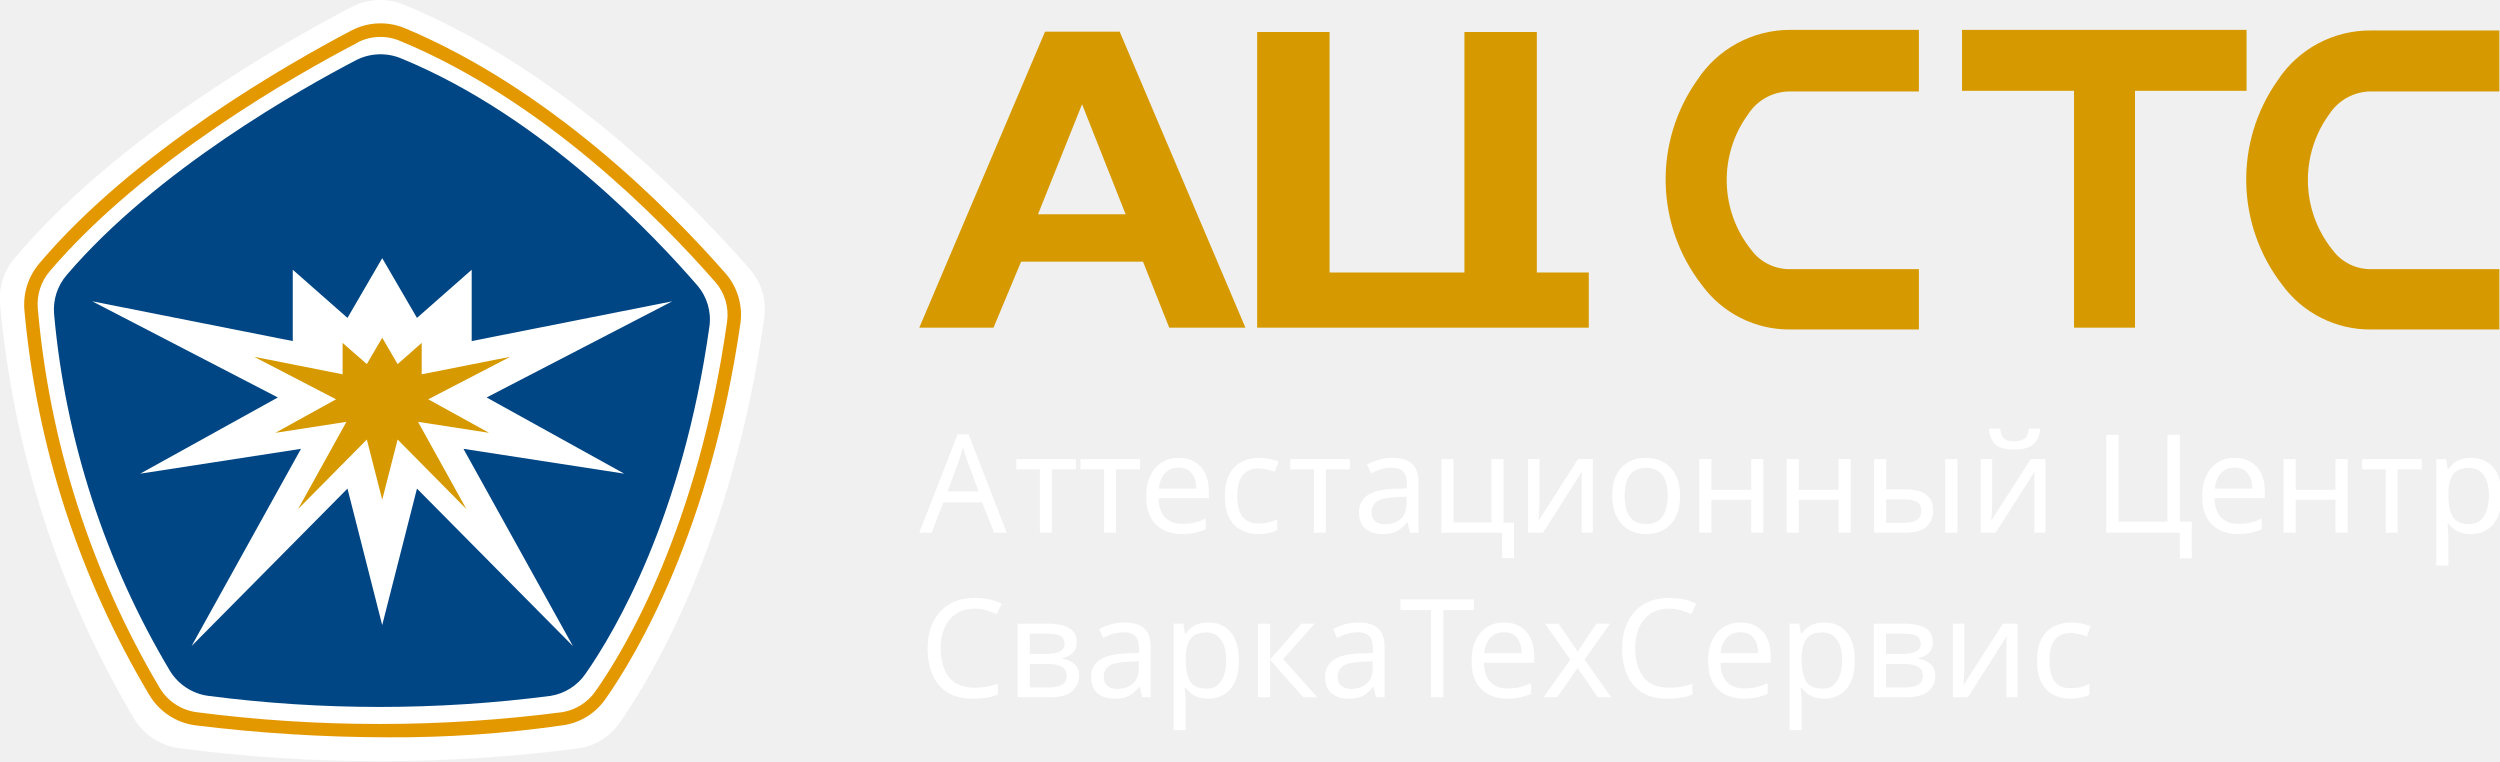
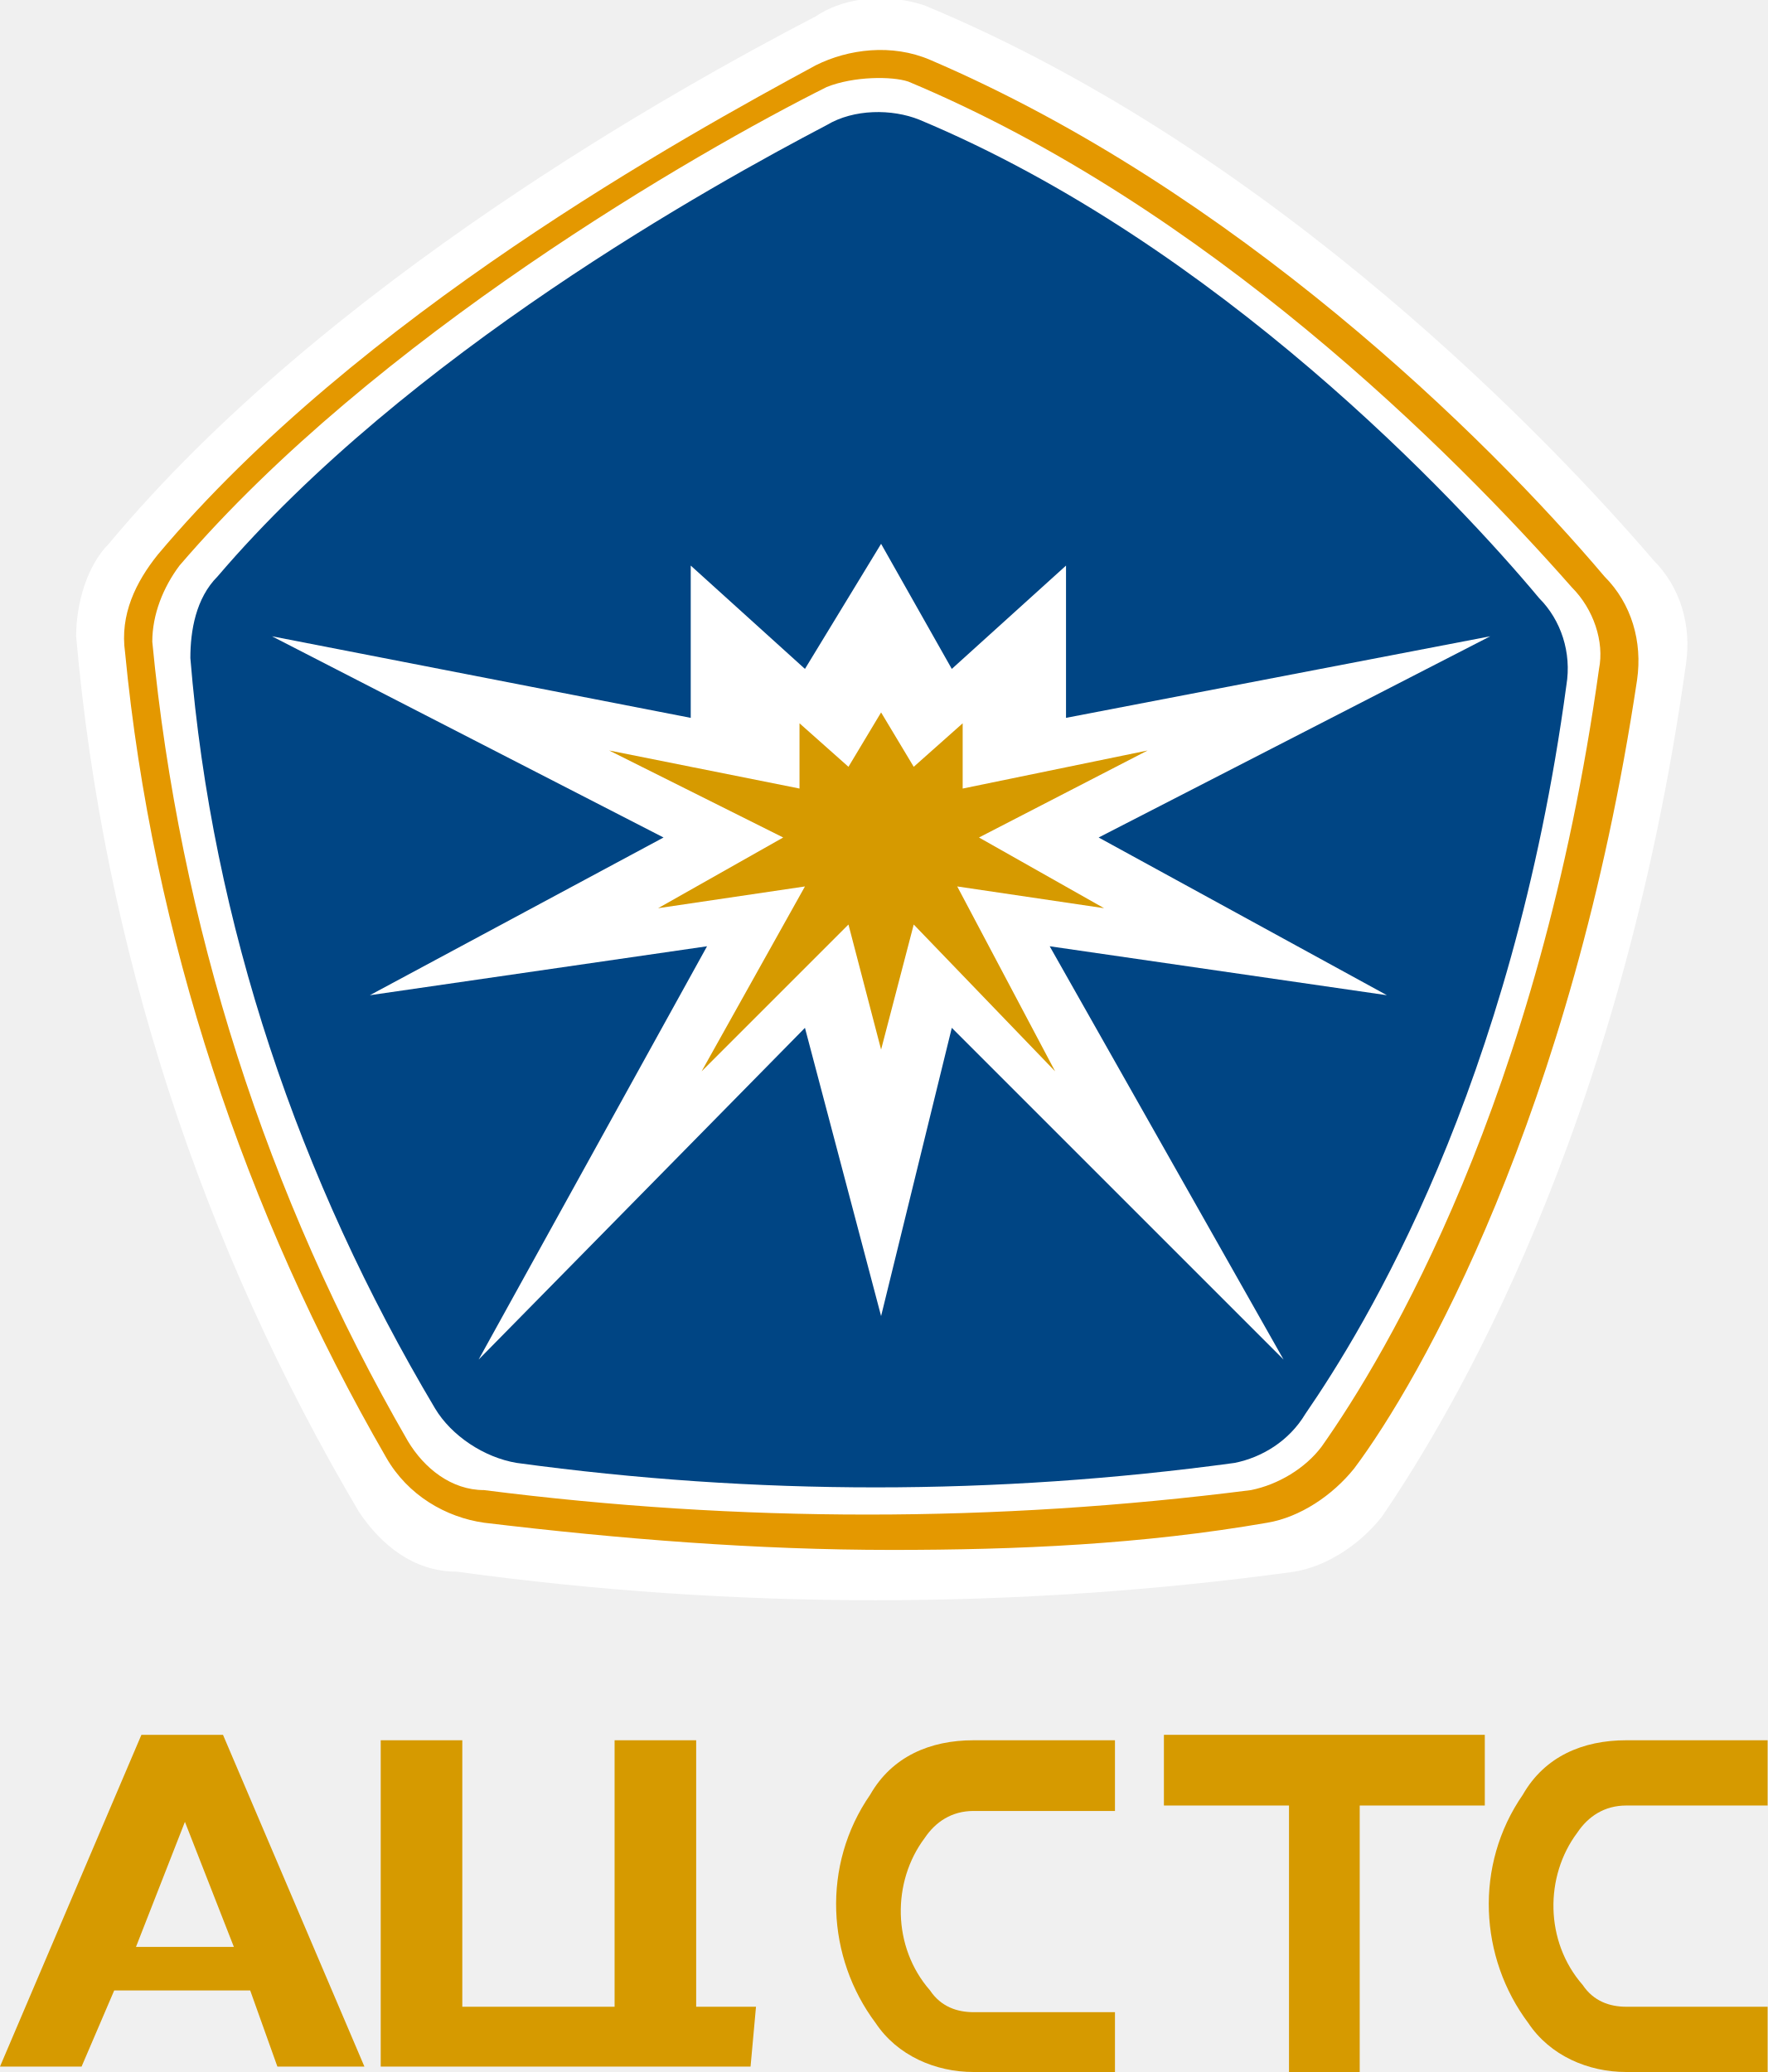
- <svg xmlns="http://www.w3.org/2000/svg" id="_1" data-name=" 1" viewBox="0 0 164.04 49.96">
-   <defs>
-     <style>.cls-1,.cls-5{fill:#fff;}.cls-2{fill:#004584;}.cls-3{fill:#e49800;}.cls-4{fill:#d69a00;}.cls-5{font-size:9px;font-family:AvenirNextCyr-Medium, Avenir Next Cyr;}.cls-6{letter-spacing:-0.02em;}.cls-7{letter-spacing:0.01em;}.cls-8{letter-spacing:-0.01em;}.cls-9{letter-spacing:0.02em;}.cls-10{letter-spacing:-0.1em;}.cls-11{letter-spacing:-0.01em;}</style>
-   </defs>
-   <path class="cls-1" d="M23.09.45C18.93,2.61,7.82,8.83,1,16.89a4.1,4.1,0,0,0-1,3,64.59,64.59,0,0,0,8.8,27.27,4.08,4.08,0,0,0,3,1.94A101.66,101.66,0,0,0,38,49.1a4,4,0,0,0,2.67-1.69c2.25-3.23,7.43-12,9.48-26.59a4,4,0,0,0-.95-3.16C46.12,14.16,37.51,4.87,26.54.32A4.08,4.08,0,0,0,23.09.45Z" />
-   <path class="cls-2" d="M23.38,3.94c-3.57,1.86-13.1,7.19-19,14.1a3.47,3.47,0,0,0-.83,2.58A55.36,55.36,0,0,0,11.14,44a3.49,3.49,0,0,0,2.53,1.66,87.17,87.17,0,0,0,22.46,0,3.44,3.44,0,0,0,2.29-1.45c1.93-2.77,6.37-10.26,8.13-22.79a3.41,3.41,0,0,0-.82-2.72c-2.6-3-10-11-19.39-14.86A3.52,3.52,0,0,0,23.38,3.94Z" />
-   <path class="cls-3" d="M25.48,48.38a104.61,104.61,0,0,1-12.69-.79,4.16,4.16,0,0,1-3-2A59.72,59.72,0,0,1,1.6,20.34a4.17,4.17,0,0,1,1-3.08C8.88,9.85,19,4.14,23.06,2h0a4.15,4.15,0,0,1,3.53-.14c9.53,4,17.23,11.76,21,16.06a4.13,4.13,0,0,1,1,3.25C46.63,34.8,41.75,43,39.74,45.85A4.08,4.08,0,0,1,37,47.58,77.27,77.27,0,0,1,25.48,48.38Zm-2-45.59c-4,2.08-14,7.72-20.21,15a3.32,3.32,0,0,0-.79,2.45,58.84,58.84,0,0,0,8,24.9,3.34,3.34,0,0,0,2.41,1.59,93.35,93.35,0,0,0,24,0,3.3,3.3,0,0,0,2.18-1.37c2-2.83,6.76-10.87,8.64-24.27a3.26,3.26,0,0,0-.77-2.58C43.22,14.27,35.63,6.57,26.26,2.69a3.29,3.29,0,0,0-2.81.1Z" />
-   <polyline class="cls-1" points="25.08 41.01 27.36 32.06 37.59 42.39 30.41 29.45 40.96 31.08 31.93 26.08 44.11 19.77 30.95 22.38 30.95 17.7 27.36 20.86 25.08 16.94 25.08 16.94 25.08 16.94 25.08 16.94 25.08 16.94 22.8 20.86 19.21 17.7 19.21 22.38 6.05 19.77 18.23 26.08 9.2 31.08 19.75 29.45 12.57 42.39 22.8 32.06 25.08 41.02" />
-   <polyline class="cls-4" points="25.08 32.79 26.09 28.84 30.6 33.4 27.43 27.68 32.09 28.4 28.1 26.2 33.48 23.41 27.67 24.56 27.67 22.5 26.09 23.89 25.08 22.16 25.08 22.16 25.08 22.16 25.08 22.16 25.08 22.16 24.07 23.89 22.48 22.5 22.48 24.56 16.67 23.41 22.05 26.2 18.07 28.4 22.73 27.68 19.56 33.4 24.07 28.84 25.08 32.79" />
-   <path class="cls-4" d="M81.72,21.5h-5L75,17.17H67L65.19,21.5H60.32L68.57,2.08h4.9ZM71,6.84l-2.89,7.22h5.75Z" />
-   <path class="cls-4" d="M104.25,21.5H82.49V2.1h4.75V17.88h8.85V2.1h4.75V17.88h3.41Z" />
-   <path class="cls-4" d="M125.91,21.62h-8.42a7.1,7.1,0,0,1-5.83-2.93,11.29,11.29,0,0,1-.3-13.43,7.28,7.28,0,0,1,6.1-3.3h8.45V6h-8.45a3.26,3.26,0,0,0-2.75,1.49,7.33,7.33,0,0,0,.21,8.92,3.12,3.12,0,0,0,2.57,1.25h8.42Z" />
-   <path class="cls-4" d="M164,21.62h-8.41a7.14,7.14,0,0,1-5.84-2.93,11.29,11.29,0,0,1-.29-13.43A7.25,7.25,0,0,1,155.6,2H164V6H155.6a3.28,3.28,0,0,0-2.76,1.49,7.33,7.33,0,0,0,.22,8.92,3.09,3.09,0,0,0,2.57,1.25H164Z" />
-   <polygon class="cls-4" points="147.41 1.96 128.74 1.96 128.74 5.96 136.09 5.96 136.09 21.5 140.09 21.5 140.09 5.96 147.41 5.96 147.41 1.96" />
-   <text class="cls-5" transform="translate(60.32 34.95)">
-     <tspan class="cls-6">А</tspan>
-     <tspan class="cls-7" x="6.18" y="0">т</tspan>
-     <tspan class="cls-8" x="10.39" y="0">т</tspan>
-     <tspan x="14.39" y="0">е</tspan>
-     <tspan class="cls-9" x="19.55" y="0">с</tspan>
-     <tspan x="24.16" y="0">тационный Центр</tspan>
-     <tspan x="0" y="10.8">Сварка</tspan>
-     <tspan class="cls-10" x="31.48" y="10.8">Т</tspan>
-     <tspan class="cls-11" x="35.74" y="10.8">е</tspan>
-     <tspan x="40.81" y="10.8">хСервис</tspan>
-   </text>
+ <svg xmlns="http://www.w3.org/2000/svg" version="1.1" id="_1" x="0px" y="0px" viewBox="0 0 32.5 38.1" style="enable-background:new 0 0 32.5 38.1;" xml:space="preserve">
+   <style type="text/css">
+ 	.st0{fill:#FFFFFF;}
+ 	.st1{fill:#004584;}
+ 	.st2{fill:#E49800;}
+ 	.st3{fill:#D69A00;}
+ </style>
+   <g>
+     <g>
+       <path class="st0" d="M15,0.3C12.5,1.6,6,5.2,2,10c-0.4,0.4-0.6,1.1-0.6,1.7c0.5,5.7,2.3,11.2,5.2,16.1c0.4,0.6,1,1.1,1.8,1.1    c5.1,0.7,10.3,0.7,15.4,0c0.6-0.1,1.2-0.5,1.6-1c1.3-1.9,4.4-7.1,5.6-15.7c0.1-0.7-0.1-1.4-0.6-1.9C28.6,8.2,23.5,2.8,17,0.1    C16.4-0.1,15.6-0.1,15,0.3z" />
+       <path class="st1" d="M15.2,2.3C13.1,3.4,7.5,6.5,4,10.6c-0.4,0.4-0.5,1-0.5,1.5c0.4,4.9,2,9.6,4.5,13.8c0.3,0.5,0.9,0.9,1.5,1    c4.4,0.6,8.8,0.6,13.2,0c0.5-0.1,1-0.4,1.3-0.9c1.1-1.6,3.8-6,4.8-13.4c0.1-0.6-0.1-1.2-0.5-1.6c-1.5-1.8-5.9-6.5-11.4-8.8    C16.4,2,15.7,2,15.2,2.3z" />
+       <path class="st2" d="M16.4,28.5c-2.5,0-5-0.2-7.5-0.5c-0.7-0.1-1.4-0.5-1.8-1.2C4.5,22.3,2.8,17.2,2.3,12    c-0.1-0.7,0.2-1.3,0.6-1.8c3.7-4.4,9.7-7.7,12.1-9l0,0c0.6-0.3,1.4-0.4,2.1-0.1c5.6,2.4,10.2,6.9,12.4,9.5    c0.5,0.5,0.7,1.2,0.6,1.9c-1.2,8-4,12.9-5.2,14.5c-0.4,0.5-1,0.9-1.6,1C21,28.4,18.7,28.5,16.4,28.5z M15.2,1.6    c-2.4,1.2-8.3,4.6-11.9,8.8c-0.3,0.4-0.5,0.9-0.5,1.4C3.3,17,4.9,22,7.5,26.5c0.3,0.5,0.8,0.9,1.4,0.9c4.7,0.6,9.4,0.6,14.1,0    c0.5-0.1,1-0.4,1.3-0.8c1.2-1.7,4-6.4,5.1-14.3c0.1-0.5-0.1-1.1-0.5-1.5c-2.2-2.5-6.7-7-12.2-9.3C16.4,1.4,15.7,1.4,15.2,1.6    L15.2,1.6z" />
+       <polyline class="st0" points="16.2,24.2 17.5,18.9 23.6,25 19.3,17.4 25.5,18.3 20.2,15.4 27.4,11.7 19.6,13.2 19.6,10.4     17.5,12.3 16.2,10 16.2,10 16.2,10 16.2,10 16.2,10 14.8,12.3 12.7,10.4 12.7,13.2 5,11.7 12.2,15.4 6.8,18.3 13,17.4 8.8,25     14.8,18.9 16.2,24.2   " />
+       <polyline class="st3" points="16.2,19.3 16.8,17 19.4,19.7 17.6,16.3 20.3,16.7 18,15.4 21.1,13.8 17.7,14.5 17.7,13.3 16.8,14.1     16.2,13.1 16.2,13.1 16.2,13.1 16.2,13.1 16.2,13.1 15.6,14.1 14.7,13.3 14.7,14.5 11.2,13.8 14.4,15.4 12.1,16.7 14.8,16.3     12.9,19.7 15.6,17 16.2,19.3   " />
+     </g>
+     <g>
+       <path class="st3" d="M6.7,38H5.1l-0.5-1.4H2.1L1.5,38H0l2.6-6.1h1.5L6.7,38z M3.4,33.5l-0.9,2.3h1.8L3.4,33.5z" />
+       <path class="st3" d="M13.8,38H7V32h1.5v4.9h2.8V32h1.5v4.9h1.1L13.8,38L13.8,38z" />
+       <path class="st3" d="M20.5,38.1h-2.6c-0.7,0-1.4-0.3-1.8-0.9c-0.9-1.2-1-2.9-0.1-4.2c0.4-0.7,1.1-1,1.9-1h2.6v1.3h-2.6    c-0.4,0-0.7,0.2-0.9,0.5c-0.6,0.8-0.6,2,0.1,2.8c0.2,0.3,0.5,0.4,0.8,0.4h2.6L20.5,38.1z" />
+       <path class="st3" d="M32.5,38.1h-2.6c-0.7,0-1.4-0.3-1.8-0.9c-0.9-1.2-1-2.9-0.1-4.2c0.4-0.7,1.1-1,1.9-1h2.6v1.2h-2.6    c-0.4,0-0.7,0.2-0.9,0.5c-0.6,0.8-0.6,2,0.1,2.8c0.2,0.3,0.5,0.4,0.8,0.4h2.6L32.5,38.1L32.5,38.1z" />
+       <polygon class="st3" points="27.3,31.9 21.4,31.9 21.4,33.2 23.7,33.2 23.7,38.1 25,38.1 25,33.2 27.3,33.2   " />
+     </g>
+   </g>
</svg>
